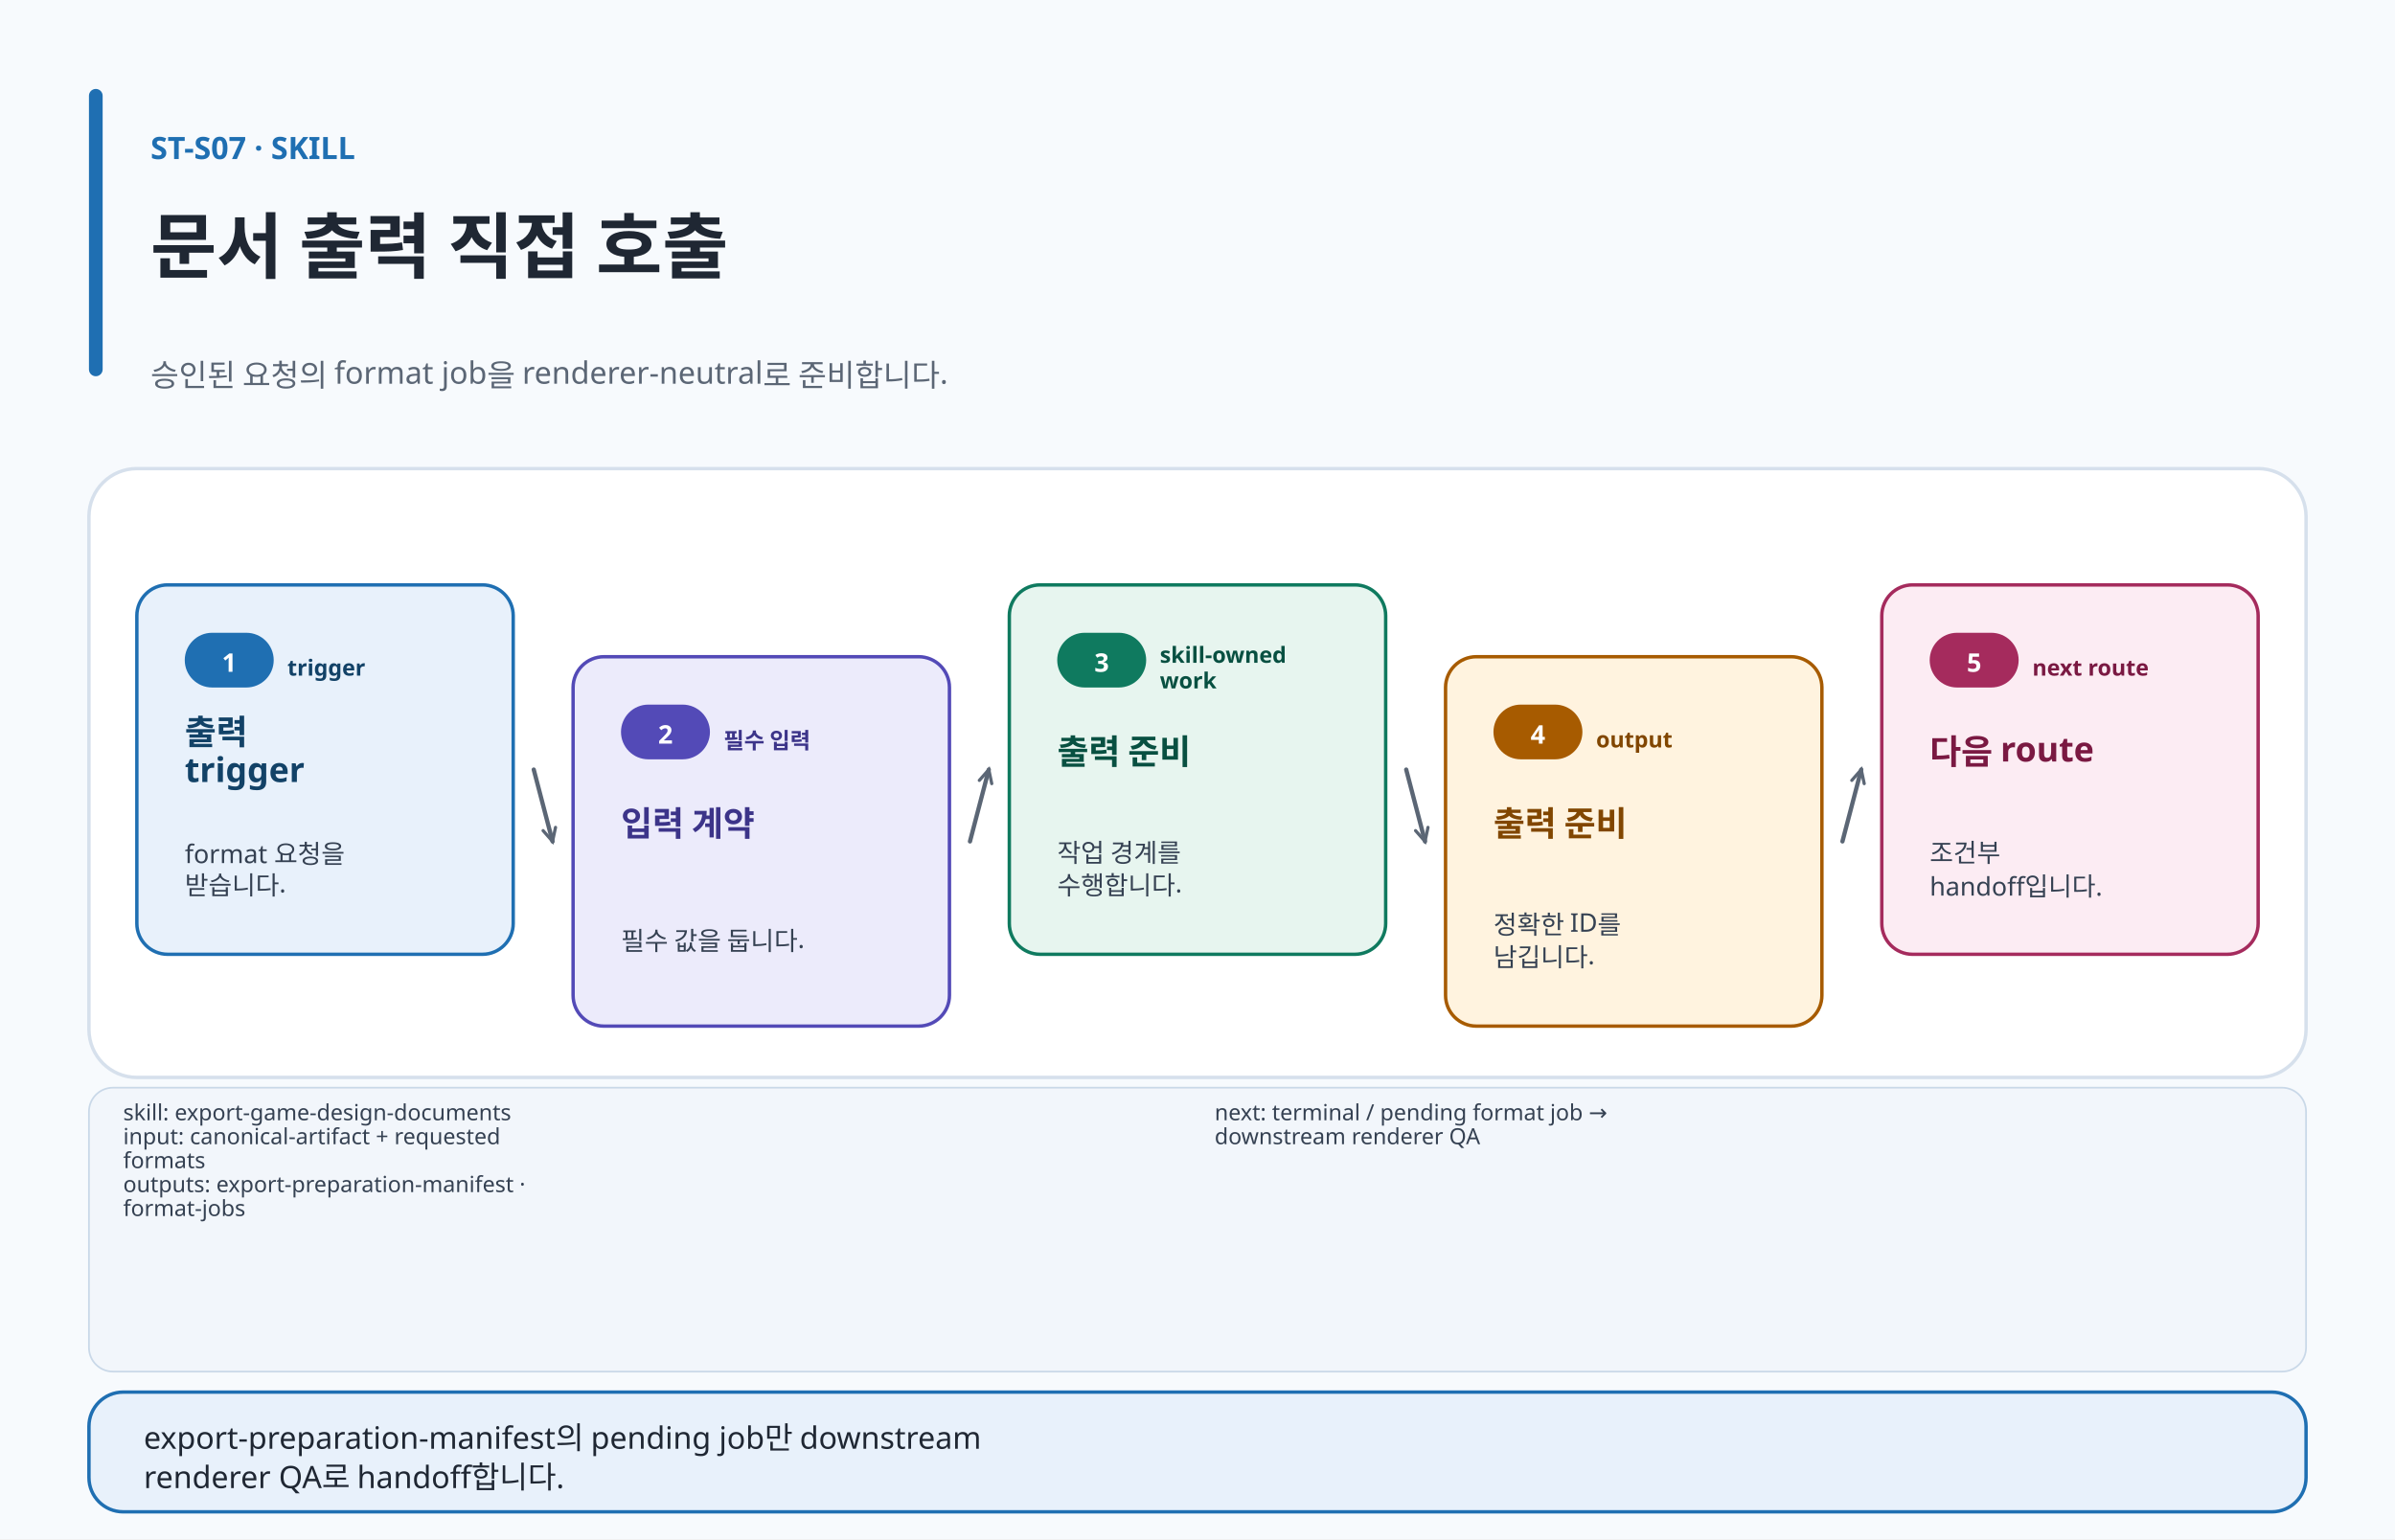
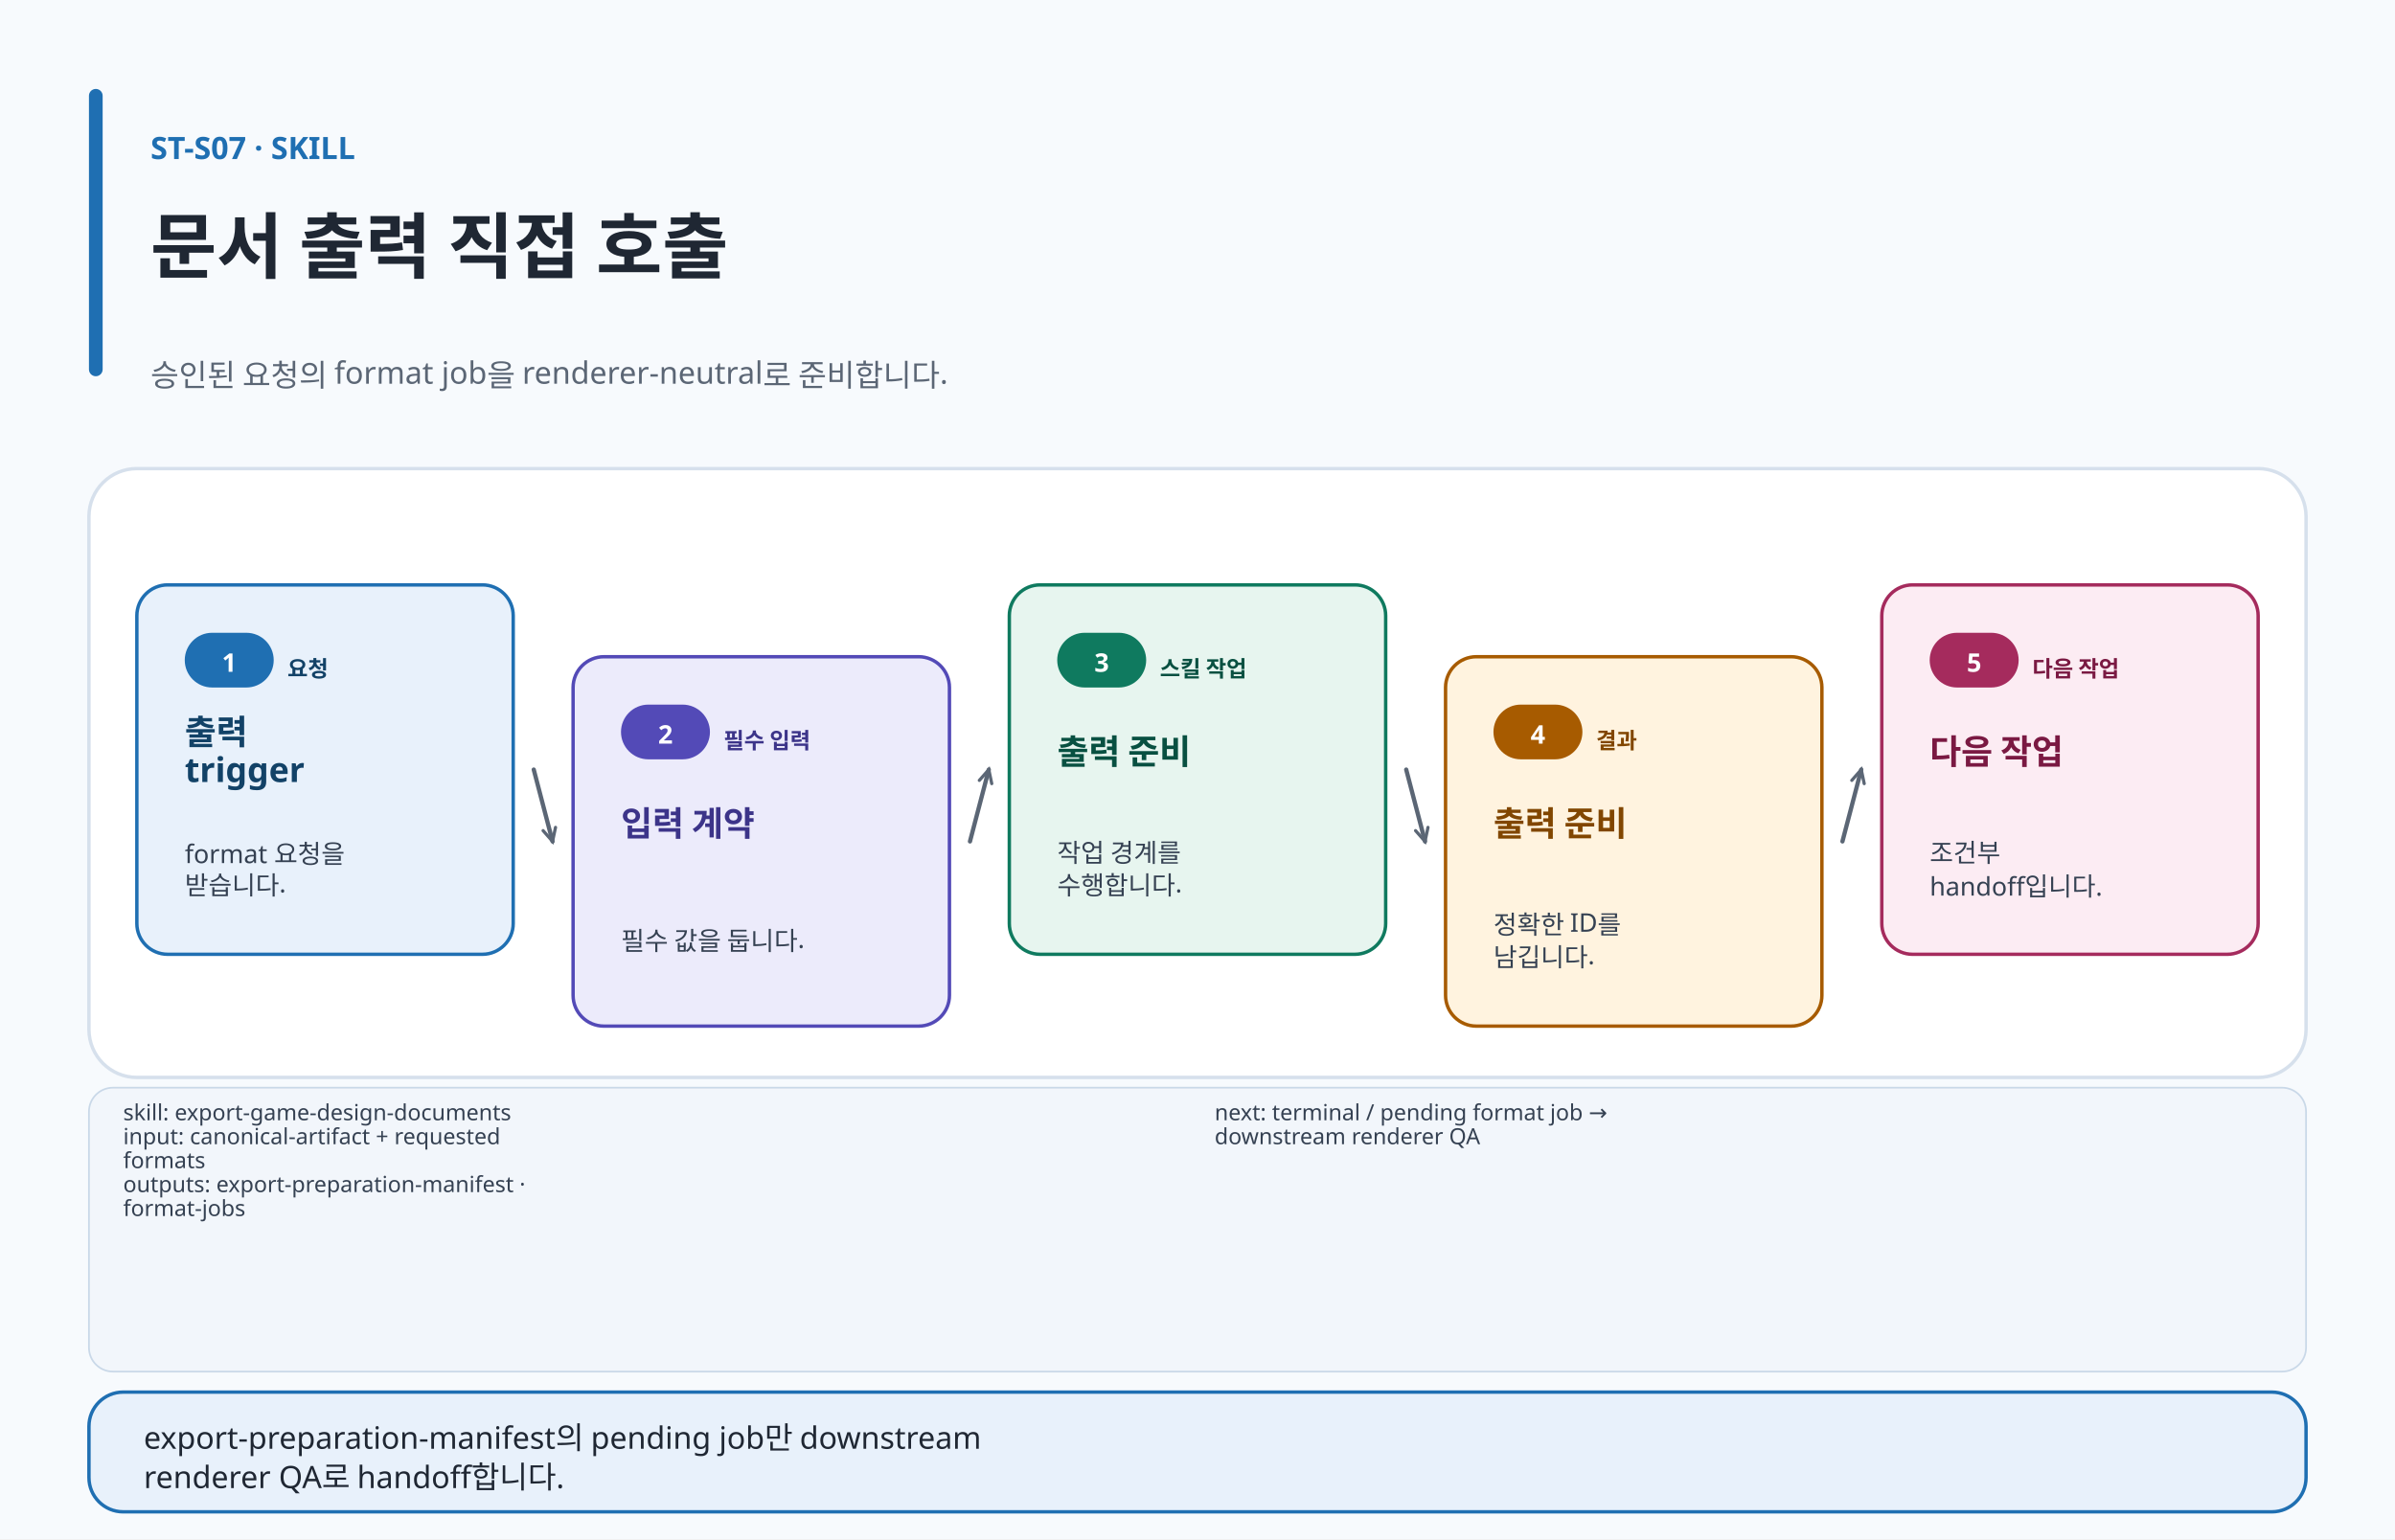
<svg xmlns="http://www.w3.org/2000/svg" viewBox="0 0 1400 900" width="1400" height="900" role="img" aria-label="게임 기획 문서 출력 직접 호출 흐름" style="font-family:Pretendard,'Apple SD Gothic Neo','Malgun Gothic','Noto Sans KR',sans-serif">
  <defs>
    <marker id="open-arrow" viewBox="0 0 12 12" refX="10" refY="6" markerWidth="11.25" markerHeight="11.25" markerUnits="userSpaceOnUse" orient="auto">
      <path d="M 2 2 L 10 6 L 2 10" fill="none" stroke="#5B6675" stroke-width="2" stroke-linecap="round" />
    </marker>
  </defs>
  <rect width="1400" height="900" fill="#F7FAFD" />
  <rect x="52" y="52" width="8" height="168" rx="4" fill="#1F6FB2" />
  <text data-text-role="eyebrow" x="88" y="86" text-anchor="start" dominant-baseline="central" fill="#1F6FB2" font-size="18" font-weight="700">
    <tspan x="88" dy="0">ST-S07 · SKILL</tspan>
  </text>
  <text data-text-role="title" x="88" y="141" text-anchor="start" dominant-baseline="central" fill="#1F2733" font-size="42" font-weight="700">
    <tspan x="88" dy="0">문서 출력 직접 호출</tspan>
  </text>
  <text data-text-role="description" x="88" y="218" text-anchor="start" dominant-baseline="central" fill="#5B6675" font-size="18" font-weight="400">
    <tspan x="88" dy="0">승인된 요청의 format job을 renderer-neutral로 준비합니다.</tspan>
  </text>
  <rect x="52" y="274" width="1296" height="356" rx="28" fill="#FFFFFF" stroke="#D6E0EC" stroke-width="2" />
  <path d="M 312 450 L 323 492" fill="none" stroke="#5B6675" stroke-width="2.5" stroke-linecap="round" marker-end="url(#open-arrow)" />
  <path d="M 567 492 L 578 450" fill="none" stroke="#5B6675" stroke-width="2.5" stroke-linecap="round" marker-end="url(#open-arrow)" />
  <path d="M 822 450 L 833 492" fill="none" stroke="#5B6675" stroke-width="2.5" stroke-linecap="round" marker-end="url(#open-arrow)" />
  <path d="M 1077 492 L 1088 450" fill="none" stroke="#5B6675" stroke-width="2.5" stroke-linecap="round" marker-end="url(#open-arrow)" />
  <g aria-label="읽기 순서 1: 출력 trigger">
    <rect x="80" y="342" width="220" height="216" rx="18" fill="#E8F1FB" stroke="#1F6FB2" stroke-width="2" />
    <rect x="108" y="370" width="52" height="32" rx="16" fill="#1F6FB2" />
    <text data-text-role="caption" x="134" y="387" text-anchor="middle" dominant-baseline="central" fill="#FFFFFF" font-size="15" font-weight="700">
      <tspan x="134" dy="0">1</tspan>
    </text>
    <text data-text-role="caption" x="168" y="390" text-anchor="start" dominant-baseline="central" fill="#124267" font-size="13" font-weight="700">
-       <tspan x="168" dy="0">trigger</tspan>
+       <tspan x="168" dy="0">요청</tspan>
    </text>
    <text data-text-role="card-title" x="108" y="426.5" text-anchor="start" dominant-baseline="central" fill="#124267" font-size="20" font-weight="700">
      <tspan x="108" dy="0">출력</tspan>
      <tspan x="108" dy="23">trigger</tspan>
    </text>
    <text data-text-role="card-body" x="108" y="497.5" text-anchor="start" dominant-baseline="central" fill="#354152" font-size="15" font-weight="400">
      <tspan x="108" dy="0">format 요청을</tspan>
      <tspan x="108" dy="19">받습니다.</tspan>
    </text>
  </g>
  <g aria-label="읽기 순서 2: 입력 계약">
    <rect x="335" y="384" width="220" height="216" rx="18" fill="#ECEBFB" stroke="#534AB7" stroke-width="2" />
    <rect x="363" y="412" width="52" height="32" rx="16" fill="#534AB7" />
    <text data-text-role="caption" x="389" y="429" text-anchor="middle" dominant-baseline="central" fill="#FFFFFF" font-size="15" font-weight="700">
      <tspan x="389" dy="0">2</tspan>
    </text>
    <text data-text-role="caption" x="423" y="432" text-anchor="start" dominant-baseline="central" fill="#3C3489" font-size="13" font-weight="700">
      <tspan x="423" dy="0">필수 입력</tspan>
    </text>
    <text data-text-role="card-title" x="363" y="480" text-anchor="start" dominant-baseline="central" fill="#3C3489" font-size="20" font-weight="700">
      <tspan x="363" dy="0">입력 계약</tspan>
    </text>
    <text data-text-role="card-body" x="363" y="549" text-anchor="start" dominant-baseline="central" fill="#354152" font-size="15" font-weight="400">
      <tspan x="363" dy="0">필수 값을 둡니다.</tspan>
    </text>
  </g>
  <g aria-label="읽기 순서 3: 출력 준비">
    <rect x="590" y="342" width="220" height="216" rx="18" fill="#E7F5EF" stroke="#0F7A5F" stroke-width="2" />
    <rect x="618" y="370" width="52" height="32" rx="16" fill="#0F7A5F" />
    <text data-text-role="caption" x="644" y="387" text-anchor="middle" dominant-baseline="central" fill="#FFFFFF" font-size="15" font-weight="700">
      <tspan x="644" dy="0">3</tspan>
    </text>
-     <text data-text-role="caption" x="678" y="382.5" text-anchor="start" dominant-baseline="central" fill="#085041" font-size="13" font-weight="700">
-       <tspan x="678" dy="0">skill-owned</tspan>
-       <tspan x="678" dy="15">work</tspan>
+     <text data-text-role="caption" x="678" y="390" text-anchor="start" dominant-baseline="central" fill="#085041" font-size="13" font-weight="700">
+       <tspan x="678" dy="0">스킬 작업</tspan>
    </text>
    <text data-text-role="card-title" x="618" y="438" text-anchor="start" dominant-baseline="central" fill="#085041" font-size="20" font-weight="700">
      <tspan x="618" dy="0">출력 준비</tspan>
    </text>
    <text data-text-role="card-body" x="618" y="497.5" text-anchor="start" dominant-baseline="central" fill="#354152" font-size="15" font-weight="400">
      <tspan x="618" dy="0">작업 경계를</tspan>
      <tspan x="618" dy="19">수행합니다.</tspan>
    </text>
  </g>
  <g aria-label="읽기 순서 4: 출력 준비">
    <rect x="845" y="384" width="220" height="216" rx="18" fill="#FFF3DF" stroke="#A75B00" stroke-width="2" />
    <rect x="873" y="412" width="52" height="32" rx="16" fill="#A75B00" />
    <text data-text-role="caption" x="899" y="429" text-anchor="middle" dominant-baseline="central" fill="#FFFFFF" font-size="15" font-weight="700">
      <tspan x="899" dy="0">4</tspan>
    </text>
    <text data-text-role="caption" x="933" y="432" text-anchor="start" dominant-baseline="central" fill="#814600" font-size="13" font-weight="700">
-       <tspan x="933" dy="0">output</tspan>
+       <tspan x="933" dy="0">결과</tspan>
    </text>
    <text data-text-role="card-title" x="873" y="480" text-anchor="start" dominant-baseline="central" fill="#814600" font-size="20" font-weight="700">
      <tspan x="873" dy="0">출력 준비</tspan>
    </text>
    <text data-text-role="card-body" x="873" y="539.5" text-anchor="start" dominant-baseline="central" fill="#354152" font-size="15" font-weight="400">
      <tspan x="873" dy="0">정확한 ID를</tspan>
      <tspan x="873" dy="19">남깁니다.</tspan>
    </text>
  </g>
-   <g aria-label="읽기 순서 5: 다음 route">
+   <g aria-label="읽기 순서 5: 다음 작업">
    <rect x="1100" y="342" width="220" height="216" rx="18" fill="#FCECF3" stroke="#A52B5D" stroke-width="2" />
    <rect x="1128" y="370" width="52" height="32" rx="16" fill="#A52B5D" />
    <text data-text-role="caption" x="1154" y="387" text-anchor="middle" dominant-baseline="central" fill="#FFFFFF" font-size="15" font-weight="700">
      <tspan x="1154" dy="0">5</tspan>
    </text>
    <text data-text-role="caption" x="1188" y="390" text-anchor="start" dominant-baseline="central" fill="#7A1942" font-size="13" font-weight="700">
-       <tspan x="1188" dy="0">next route</tspan>
+       <tspan x="1188" dy="0">다음 작업</tspan>
    </text>
    <text data-text-role="card-title" x="1128" y="438" text-anchor="start" dominant-baseline="central" fill="#7A1942" font-size="20" font-weight="700">
-       <tspan x="1128" dy="0">다음 route</tspan>
+       <tspan x="1128" dy="0">다음 작업</tspan>
    </text>
    <text data-text-role="card-body" x="1128" y="497.5" text-anchor="start" dominant-baseline="central" fill="#354152" font-size="15" font-weight="400">
      <tspan x="1128" dy="0">조건부</tspan>
      <tspan x="1128" dy="19">handoff입니다.</tspan>
    </text>
  </g>
  <rect x="52" y="636" width="1296" height="166" rx="14" fill="#F2F6FB" stroke="#C9D8E8" stroke-width="1" />
  <text data-text-role="semantic-rail" x="72" y="650" text-anchor="start" dominant-baseline="central" fill="#354152" font-size="13" font-weight="400">
    <tspan x="72" dy="0">skill: export-game-design-documents</tspan>
  </text>
  <text data-text-role="semantic-rail" x="72" y="664" text-anchor="start" dominant-baseline="central" fill="#354152" font-size="13" font-weight="400">
    <tspan x="72" dy="0">input: canonical-artifact + requested</tspan>
    <tspan x="72" dy="14">formats</tspan>
  </text>
  <text data-text-role="semantic-rail" x="72" y="692" text-anchor="start" dominant-baseline="central" fill="#354152" font-size="13" font-weight="400">
    <tspan x="72" dy="0">outputs: export-preparation-manifest ·</tspan>
    <tspan x="72" dy="14">format-jobs</tspan>
  </text>
  <text data-text-role="semantic-rail" x="710" y="650" text-anchor="start" dominant-baseline="central" fill="#354152" font-size="13" font-weight="400">
    <tspan x="710" dy="0">next: terminal / pending format job →</tspan>
    <tspan x="710" dy="14">downstream renderer QA</tspan>
  </text>
  <rect x="52" y="814" width="1296" height="70" rx="20" fill="#E8F1FB" stroke="#1F6FB2" stroke-width="2" />
  <text data-text-role="footer" x="84" y="838.5" text-anchor="start" dominant-baseline="central" fill="#1F2733" font-size="18" font-weight="400">
    <tspan x="84" dy="0">export-preparation-manifest의 pending job만 downstream</tspan>
    <tspan x="84" dy="23">renderer QA로 handoff합니다.</tspan>
  </text>
</svg>
